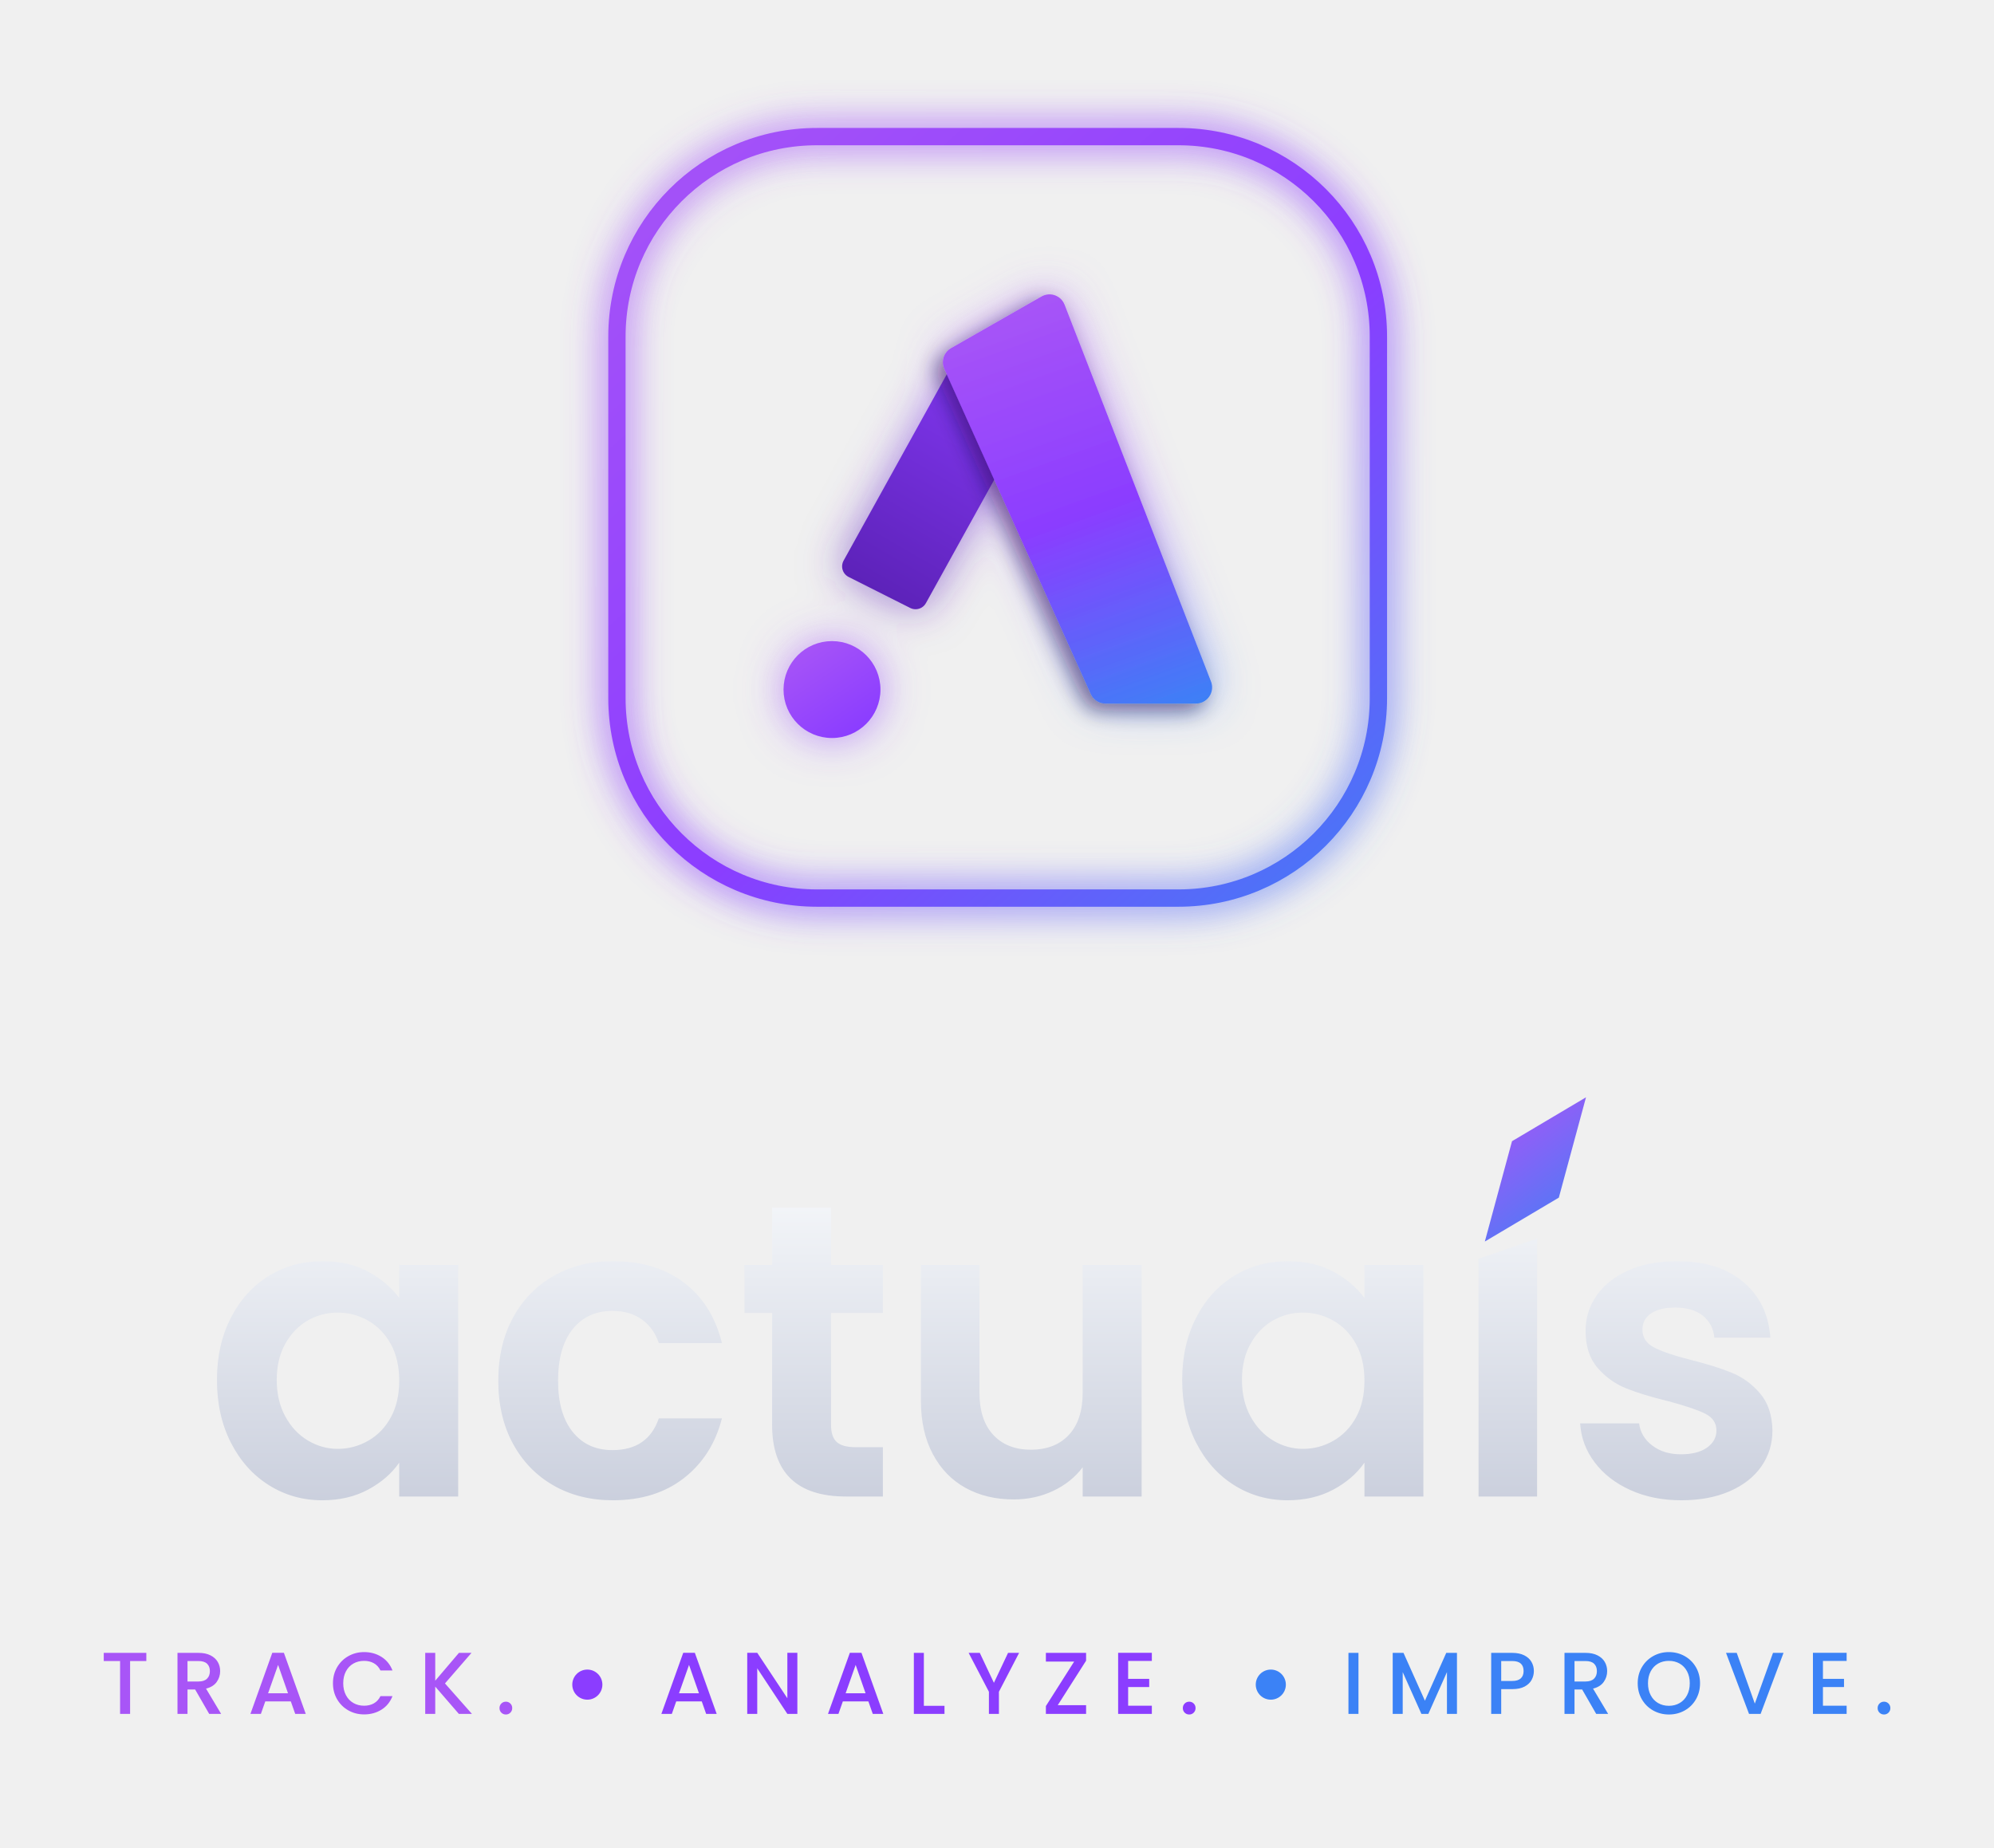
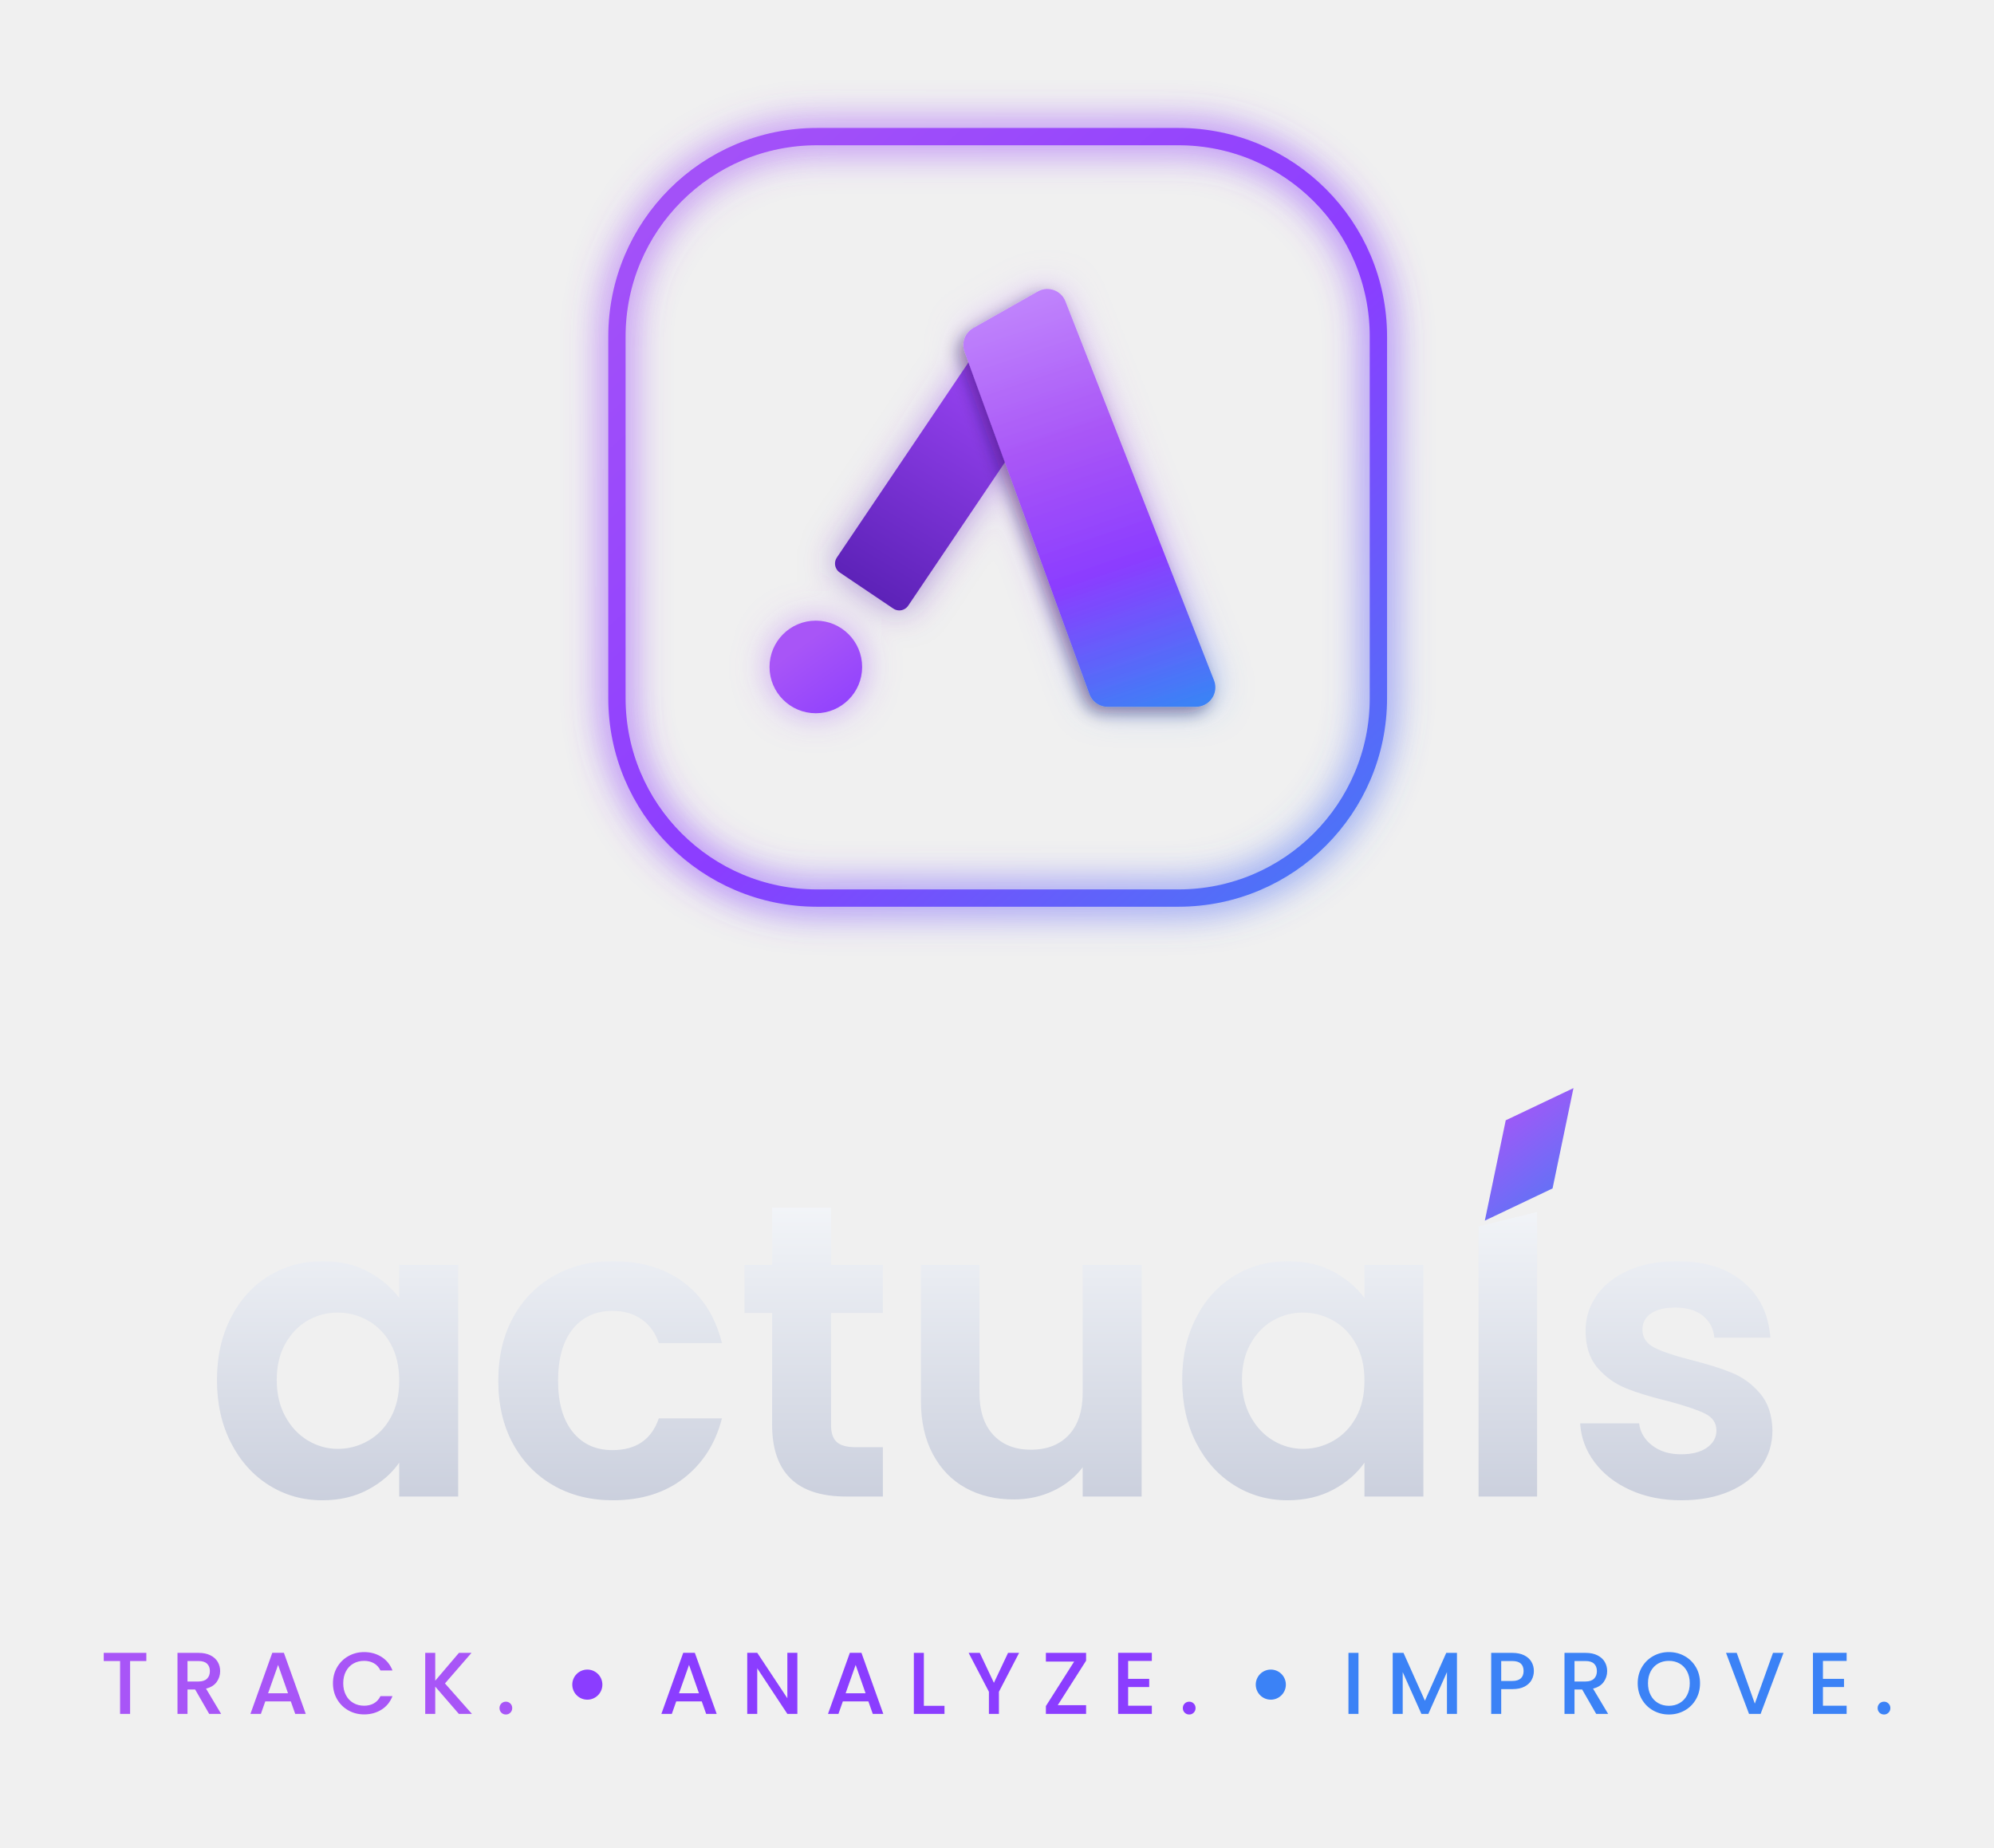
<svg xmlns="http://www.w3.org/2000/svg" viewBox="-12 -6 477 442">
  <defs>
-     <linearGradient id="fdfront" x1="300" y1="60" x2="440" y2="450" gradientUnits="userSpaceOnUse">
-       <stop offset="0" stop-color="#A855F7" />
-       <stop offset="0.5" stop-color="#8B3DFF" />
+     <linearGradient id="fdfront" x1="300" y1="60" x2="430" y2="445" gradientUnits="userSpaceOnUse">
+       <stop offset="0" stop-color="#C084FC" />
+       <stop offset="0.35" stop-color="#A855F7" />
+       <stop offset="0.65" stop-color="#8B3DFF" />
      <stop offset="1" stop-color="#3B82F6" />
    </linearGradient>
-     <linearGradient id="fdback" x1="290" y1="80" x2="140" y2="340" gradientUnits="userSpaceOnUse">
-       <stop offset="0" stop-color="#8B3DFF" />
+     <linearGradient id="fdback" x1="280" y1="130" x2="150" y2="345" gradientUnits="userSpaceOnUse">
+       <stop offset="0" stop-color="#9B45F5" />
      <stop offset="1" stop-color="#5B21B6" />
    </linearGradient>
-     <linearGradient id="fddotg" x1="95" y1="375" x2="150" y2="455" gradientUnits="userSpaceOnUse">
+     <linearGradient id="fddotg" x1="92" y1="380" x2="146" y2="455" gradientUnits="userSpaceOnUse">
      <stop offset="0" stop-color="#A855F7" />
      <stop offset="1" stop-color="#8B3DFF" />
    </linearGradient>
    <filter id="fdfold" x="-40%" y="-40%" width="180%" height="180%">
-       <feDropShadow dx="-7" dy="7" stdDeviation="9" flood-color="#1B0A3C" flood-opacity="0.45" />
+       <feDropShadow dx="-5" dy="6" stdDeviation="7" flood-color="#1B0A3C" flood-opacity="0.38" />
    </filter>
    <filter id="fdsoft" x="-60%" y="-60%" width="220%" height="220%">
-       <feGaussianBlur stdDeviation="20" />
+       <feGaussianBlur stdDeviation="16" />
    </filter>
    <linearGradient id="fdring" x1="60" y1="40" x2="460" y2="480" gradientUnits="userSpaceOnUse">
      <stop offset="0" stop-color="#A855F7" />
      <stop offset="0.55" stop-color="#8B3DFF" />
      <stop offset="1" stop-color="#3B82F6" />
    </linearGradient>
    <linearGradient id="fdflag" x1="307" y1="-92" x2="331" y2="-60" gradientUnits="userSpaceOnUse">
      <stop offset="0" stop-color="#A855F7" />
      <stop offset="1" stop-color="#3B82F6" />
    </linearGradient>
    <linearGradient id="fdink" x1="0" y1="-80" x2="0" y2="4" gradientUnits="userSpaceOnUse">
      <stop offset="0" stop-color="#F8FAFC" />
      <stop offset="1" stop-color="#C9CEDC" />
    </linearGradient>
    <mask id="fdcut">
      <rect x="-20" y="-120" width="440" height="160" fill="white" />
-       <path d="M302.6 -56.0 L322.8 -63.0 L322.8 -120 L302.6 -120 Z" fill="black" />
+       <path d="M302.6 -64.0 L322.8 -69.0 L322.8 -120 L302.6 -120 Z" fill="black" />
    </mask>
    <filter id="fdglr" x="-30%" y="-30%" width="160%" height="160%">
      <feGaussianBlur stdDeviation="10" />
    </filter>
  </defs>
  <g transform="translate(108.9,0) scale(0.46)">
    <rect x="58" y="58" width="396" height="396" rx="104" fill="none" stroke="url(#fdring)" stroke-width="12" filter="url(#fdglr)" opacity="0.85" />
    <rect x="58" y="58" width="396" height="396" rx="104" fill="none" stroke="url(#fdring)" stroke-width="9" />
    <g transform="translate(106,107) scale(0.56)">
-       <g filter="url(#fdsoft)" opacity="0.6">
-         <path d="M237.4 125.6 L294.6 154.4 L191.6 340.4 L134.4 311.6 Z" fill="url(#fdback)" stroke="url(#fdback)" stroke-width="22" stroke-linejoin="round" />
-         <circle cx="114" cy="426" r="42" fill="url(#fddotg)" stroke="url(#fddotg)" stroke-width="6" />
-         <path d="M232 122 L316 74 L452 424 L368 424 Z" fill="url(#fdfront)" stroke="url(#fdfront)" stroke-width="30" stroke-linejoin="round" />
+       <g filter="url(#fdsoft)" opacity="0.5">
+         <path d="M261 110 L310.7 143.5 L176.5 342.5 L126.8 309 Z" fill="url(#fdback)" stroke="url(#fdback)" stroke-width="20" stroke-linejoin="round" />
+         <circle cx="99" cy="405" r="40" fill="url(#fddotg)" stroke="url(#fddotg)" stroke-width="6" />
+         <path d="M254 106 L314 72 L452 424 L370 424 Z" fill="url(#fdfront)" stroke="url(#fdfront)" stroke-width="36" stroke-linejoin="round" />
      </g>
      <g>
-         <path d="M237.4 125.6 L294.6 154.4 L191.6 340.4 L134.4 311.6 Z" fill="url(#fdback)" stroke="url(#fdback)" stroke-width="22" stroke-linejoin="round" />
-         <circle cx="114" cy="426" r="42" fill="url(#fddotg)" stroke="url(#fddotg)" stroke-width="6" />
+         <path d="M261 110 L310.7 143.5 L176.5 342.5 L126.8 309 Z" fill="url(#fdback)" stroke="url(#fdback)" stroke-width="20" stroke-linejoin="round" />
+         <circle cx="99" cy="405" r="40" fill="url(#fddotg)" stroke="url(#fddotg)" stroke-width="6" />
        <g filter="url(#fdfold)">
-           <path d="M232 122 L316 74 L452 424 L368 424 Z" fill="url(#fdfront)" stroke="url(#fdfront)" stroke-width="30" stroke-linejoin="round" />
+           <path d="M254 106 L314 72 L452 424 L370 424 Z" fill="url(#fdfront)" stroke="url(#fdfront)" stroke-width="36" stroke-linejoin="round" />
        </g>
      </g>
    </g>
  </g>
  <g transform="translate(36.6,352)">
    <path d="M28.6 -56.3Q34.8 -56.3 39.45 -53.8Q44.1 -51.3 46.9 -47.5V-55.4H61.0V0.0H46.9V-8.1Q44.2 -4.2 39.45 -1.65Q34.7 0.9 28.5 0.9Q21.5 0.9 15.75 -2.7Q10.0 -6.3 6.65 -12.85Q3.3 -19.4 3.3 -27.9Q3.3 -36.3 6.65 -42.8Q10.0 -49.3 15.75 -52.8Q21.5 -56.3 28.6 -56.3ZM32.2 -44.0Q28.3 -44.0 25.0 -42.1Q21.7 -40.2 19.65 -36.55Q17.6 -32.9 17.6 -27.9Q17.6 -22.9 19.65 -19.15Q21.7 -15.4 25.05 -13.4Q28.4 -11.4 32.2 -11.4Q36.1 -11.4 39.5 -13.35Q42.9 -15.3 44.9 -18.95Q46.9 -22.6 46.9 -27.7Q46.9 -32.8 44.9 -36.45Q42.9 -40.1 39.5 -42.05Q36.1 -44.0 32.2 -44.0Z M98.0 -56.3Q108.3 -56.3 115.05 -51.15Q121.8 -46.0 124.1 -36.7H109.0Q107.8 -40.3 104.95 -42.35Q102.1 -44.4 97.9 -44.4Q91.9 -44.4 88.4 -40.05Q84.9 -35.7 84.9 -27.7Q84.9 -19.8 88.4 -15.45Q91.9 -11.1 97.9 -11.1Q106.4 -11.1 109.0 -18.7H124.1Q121.8 -9.7 115.0 -4.4Q108.2 0.9 98.0 0.9Q90.0 0.9 83.8 -2.65Q77.6 -6.2 74.1 -12.65Q70.6 -19.1 70.6 -27.7Q70.6 -36.3 74.1 -42.75Q77.6 -49.2 83.8 -52.75Q90.0 -56.3 98.0 -56.3Z M150.2 -43.9V-17.1Q150.2 -14.3 151.55 -13.05Q152.9 -11.8 156.1 -11.8H162.6V0.0H153.8Q136.1 0.0 136.1 -17.2V-43.9H129.5V-55.4H136.1V-69.1H150.2V-55.4H162.6V-43.9Z M224.5 -55.4V0.0H210.4V-7.0Q207.7 -3.4 203.35 -1.35Q199.0 0.7 193.9 0.7Q187.4 0.7 182.4 -2.05Q177.4 -4.8 174.55 -10.15Q171.7 -15.5 171.7 -22.9V-55.4H185.7V-24.9Q185.7 -18.3 189.0 -14.75Q192.3 -11.2 198.0 -11.2Q203.8 -11.2 207.1 -14.75Q210.4 -18.3 210.4 -24.9V-55.4Z M259.5 -56.3Q265.7 -56.3 270.35 -53.8Q275 -51.3 277.8 -47.5V-55.4H291.9V0.0H277.8V-8.1Q275.1 -4.2 270.35 -1.65Q265.6 0.9 259.4 0.9Q252.4 0.9 246.65 -2.7Q240.9 -6.3 237.55 -12.85Q234.2 -19.4 234.2 -27.9Q234.2 -36.3 237.55 -42.8Q240.9 -49.3 246.65 -52.8Q252.4 -56.3 259.5 -56.3ZM263.1 -44.0Q259.2 -44.0 255.9 -42.1Q252.6 -40.2 250.55 -36.55Q248.5 -32.9 248.5 -27.9Q248.5 -22.9 250.55 -19.15Q252.6 -15.4 255.95 -13.4Q259.3 -11.4 263.1 -11.4Q267 -11.4 270.4 -13.35Q273.8 -15.3 275.8 -18.95Q277.8 -22.6 277.8 -27.7Q277.8 -32.8 275.8 -36.45Q273.8 -40.1 270.4 -42.05Q267 -44.0 263.1 -44.0Z M319.1 -74.0V0.0H305.1V-74.0Z M329.4 -17.5H343.5Q343.9 -14.3 346.65 -12.2Q349.4 -10.1 353.5 -10.1Q357.5 -10.1 359.75 -11.7Q362 -13.3 362 -15.8Q362 -18.5 359.25 -19.85Q356.5 -21.2 350.5 -22.8Q344.3 -24.3 340.35 -25.9Q336.4 -27.5 333.55 -30.8Q330.7 -34.1 330.7 -39.7Q330.7 -44.3 333.35 -48.1Q336 -51.9 340.95 -54.1Q345.9 -56.3 352.6 -56.3Q362.5 -56.3 368.4 -51.35Q374.3 -46.4 374.9 -38.0H361.5Q361.2 -41.3 358.75 -43.25Q356.3 -45.2 352.2 -45.2Q348.4 -45.2 346.35 -43.8Q344.3 -42.4 344.3 -39.9Q344.3 -37.1 347.1 -35.65Q349.9 -34.2 355.8 -32.7Q361.8 -31.2 365.7 -29.6Q369.6 -28.0 372.45 -24.65Q375.3 -21.3 375.4 -15.8Q375.4 -11.0 372.75 -7.2Q370.1 -3.4 365.15 -1.25Q360.2 0.9 353.6 0.9Q346.8 0.9 341.4 -1.55Q336 -4.0 332.85 -8.2Q329.7 -12.4 329.4 -17.5Z" fill="url(#fdink)" mask="url(#fdcut)" />
-     <path d="M306.6 -61.0 L324.3 -71.5 L330.8 -95.5 L313.1 -85.0 Z" fill="url(#fdflag)" />
+     <path d="M306.6 -66.0 L322.8 -73.7 L327.8 -97.7 L311.6 -90.0 Z" fill="url(#fdflag)" />
  </g>
  <g transform="translate(12.0,404)">
    <path d="M11.004 -14.595V-12.642H7.119V0.0H4.725V-12.642H0.819V-14.595Z M26.04 0.0 22.68 -5.838H20.853V0.0H18.459V-14.595H23.499Q25.179 -14.595 26.345 -14.007Q27.51 -13.419 28.087 -12.432Q28.665 -11.445 28.665 -10.227Q28.665 -8.799 27.835 -7.634Q27.006 -6.468 25.284 -6.048L28.896 0.0ZM20.853 -7.749H23.499Q24.843 -7.749 25.526 -8.421Q26.208 -9.093 26.208 -10.227Q26.208 -11.361 25.536 -12.002Q24.864 -12.642 23.499 -12.642H20.853Z M45.57 -2.982H39.459L38.409 0.0H35.91L41.139 -14.616H43.911L49.14 0.0H46.62ZM44.898 -4.935 42.525 -11.718 40.131 -4.935Z M63.105 -14.784Q65.436 -14.784 67.252 -13.64Q69.069 -12.495 69.888 -10.395H67.011Q66.444 -11.55 65.436 -12.117Q64.428 -12.684 63.105 -12.684Q61.656 -12.684 60.522 -12.033Q59.388 -11.382 58.748 -10.164Q58.107 -8.946 58.107 -7.329Q58.107 -5.712 58.748 -4.494Q59.388 -3.276 60.522 -2.615Q61.656 -1.953 63.105 -1.953Q64.428 -1.953 65.436 -2.52Q66.444 -3.087 67.011 -4.242H69.888Q69.069 -2.142 67.252 -1.008Q65.436 0.126 63.105 0.126Q61.047 0.126 59.346 -0.83Q57.645 -1.785 56.647 -3.486Q55.65 -5.187 55.65 -7.329Q55.65 -9.471 56.647 -11.172Q57.645 -12.873 59.356 -13.829Q61.068 -14.784 63.105 -14.784Z M85.764 0.0 80.115 -6.531V0.0H77.721V-14.595H80.115V-7.938L85.785 -14.595H88.788L82.446 -7.287L88.893 0.0Z M95.487 -1.386Q95.487 -2.037 95.928 -2.478Q96.369 -2.919 97.02 -2.919Q97.65 -2.919 98.091 -2.478Q98.532 -2.037 98.532 -1.386Q98.532 -0.735 98.091 -0.294Q97.65 0.147 97.02 0.147Q96.369 0.147 95.928 -0.294Q95.487 -0.735 95.487 -1.386Z" fill="#A855F7" />
  </g>
  <circle cx="128.5" cy="397" r="3.6" fill="#8B3DFF" />
  <g transform="translate(145.5,404)">
    <path d="M10.374 -2.982H4.263L3.213 0.0H0.714L5.943 -14.616H8.715L13.944 0.0H11.424ZM9.702 -4.935 7.329 -11.718 4.935 -4.935Z M33.243 0.0H30.849L23.646 -10.899V0.0H21.252V-14.616H23.646L30.849 -3.738V-14.616H33.243Z M50.232 -2.982H44.121L43.071 0.0H40.572L45.801 -14.616H48.573L53.802 0.0H51.282ZM49.56 -4.935 47.187 -11.718 44.793 -4.935Z M63.504 -1.932H68.439V0.0H61.11V-14.595H63.504Z M86.289 -14.595 81.459 -5.292V0.0H79.065V-5.292L74.214 -14.595H76.881L80.262 -7.434L83.643 -14.595Z M95.529 -2.079H102.312V0.0H92.694V-1.869L99.456 -12.516H92.694V-14.595H102.312V-12.726Z M112.371 -12.663V-8.379H117.411V-6.426H112.371V-1.953H118.041V0.0H109.977V-14.616H118.041V-12.663Z M125.454 -1.386Q125.454 -2.037 125.895 -2.478Q126.336 -2.919 126.987 -2.919Q127.617 -2.919 128.058 -2.478Q128.499 -2.037 128.499 -1.386Q128.499 -0.735 128.058 -0.294Q127.617 0.147 126.987 0.147Q126.336 0.147 125.895 -0.294Q125.454 -0.735 125.454 -1.386Z" fill="#8B3DFF" />
  </g>
  <circle cx="292.0" cy="397" r="3.6" fill="#3B82F6" />
  <g transform="translate(309.0,404)">
    <path d="M3.969 -14.595V0.0H1.575V-14.595Z M27.531 -14.595V0.0H25.137V-9.996L20.685 0.0H19.026L14.553 -9.996V0.0H12.159V-14.595H14.742L19.866 -3.15L24.969 -14.595Z M40.761 -5.922H38.115V0.0H35.721V-14.595H40.761Q42.441 -14.595 43.607 -14.018Q44.772 -13.44 45.35 -12.453Q45.927 -11.466 45.927 -10.248Q45.927 -9.135 45.402 -8.148Q44.877 -7.161 43.722 -6.542Q42.567 -5.922 40.761 -5.922ZM43.47 -10.248Q43.47 -12.642 40.761 -12.642H38.115V-7.875H40.761Q42.126 -7.875 42.798 -8.495Q43.47 -9.114 43.47 -10.248Z M60.837 0.0 57.477 -5.838H55.65V0.0H53.256V-14.595H58.296Q59.976 -14.595 61.142 -14.007Q62.307 -13.419 62.885 -12.432Q63.462 -11.445 63.462 -10.227Q63.462 -8.799 62.632 -7.634Q61.803 -6.468 60.081 -6.048L63.693 0.0ZM55.65 -7.749H58.296Q59.64 -7.749 60.322 -8.421Q61.005 -9.093 61.005 -10.227Q61.005 -11.361 60.333 -12.002Q59.661 -12.642 58.296 -12.642H55.65Z M70.77 -7.329Q70.77 -9.471 71.767 -11.172Q72.765 -12.873 74.476 -13.829Q76.188 -14.784 78.225 -14.784Q80.283 -14.784 81.994 -13.829Q83.706 -12.873 84.693 -11.172Q85.68 -9.471 85.68 -7.329Q85.68 -5.187 84.693 -3.476Q83.706 -1.764 81.994 -0.808Q80.283 0.147 78.225 0.147Q76.188 0.147 74.476 -0.808Q72.765 -1.764 71.767 -3.476Q70.77 -5.187 70.77 -7.329ZM83.223 -7.329Q83.223 -8.946 82.582 -10.164Q81.942 -11.382 80.808 -12.033Q79.674 -12.684 78.225 -12.684Q76.776 -12.684 75.642 -12.033Q74.508 -11.382 73.867 -10.164Q73.227 -8.946 73.227 -7.329Q73.227 -5.712 73.867 -4.484Q74.508 -3.255 75.642 -2.594Q76.776 -1.932 78.225 -1.932Q79.674 -1.932 80.808 -2.594Q81.942 -3.255 82.582 -4.484Q83.223 -5.712 83.223 -7.329Z M105.651 -14.595 100.17 0.0H97.398L91.896 -14.595H94.458L98.784 -2.457L103.131 -14.595Z M115.08 -12.663V-8.379H120.12V-6.426H115.08V-1.953H120.75V0.0H112.686V-14.616H120.75V-12.663Z M128.163 -1.386Q128.163 -2.037 128.604 -2.478Q129.045 -2.919 129.696 -2.919Q130.326 -2.919 130.767 -2.478Q131.208 -2.037 131.208 -1.386Q131.208 -0.735 130.767 -0.294Q130.326 0.147 129.696 0.147Q129.045 0.147 128.604 -0.294Q128.163 -0.735 128.163 -1.386Z" fill="#3B82F6" />
  </g>
</svg>
